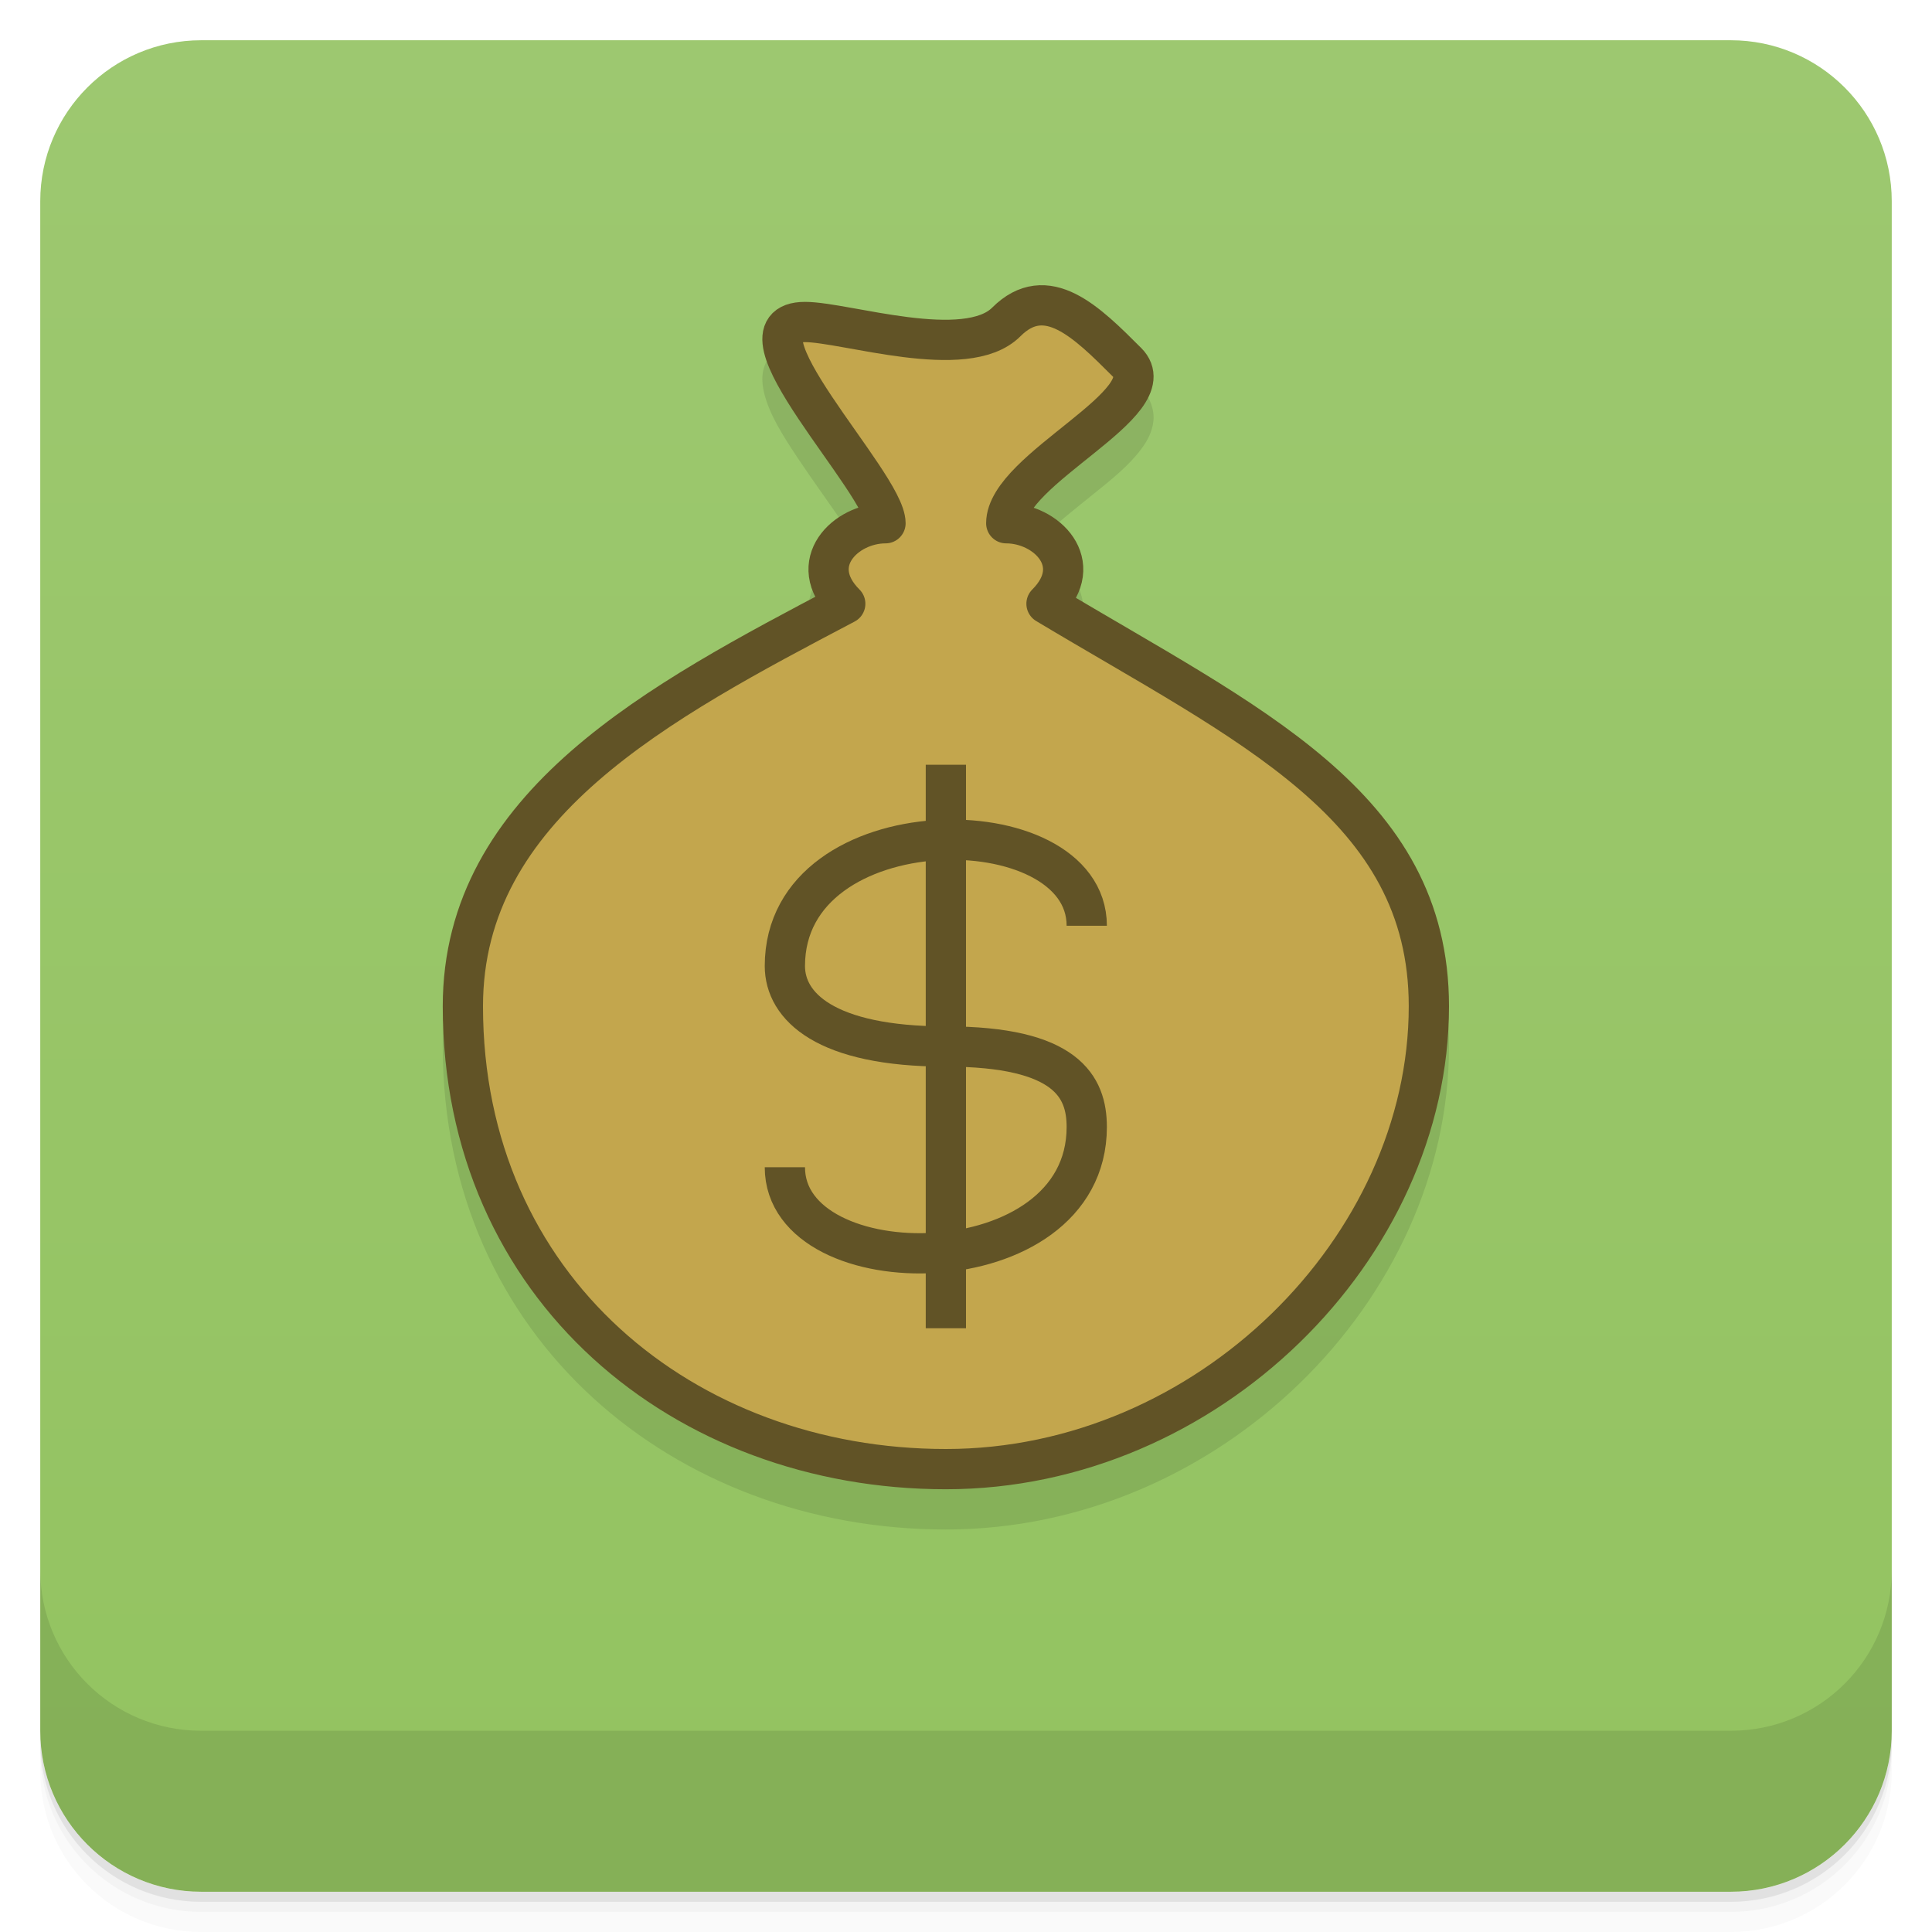
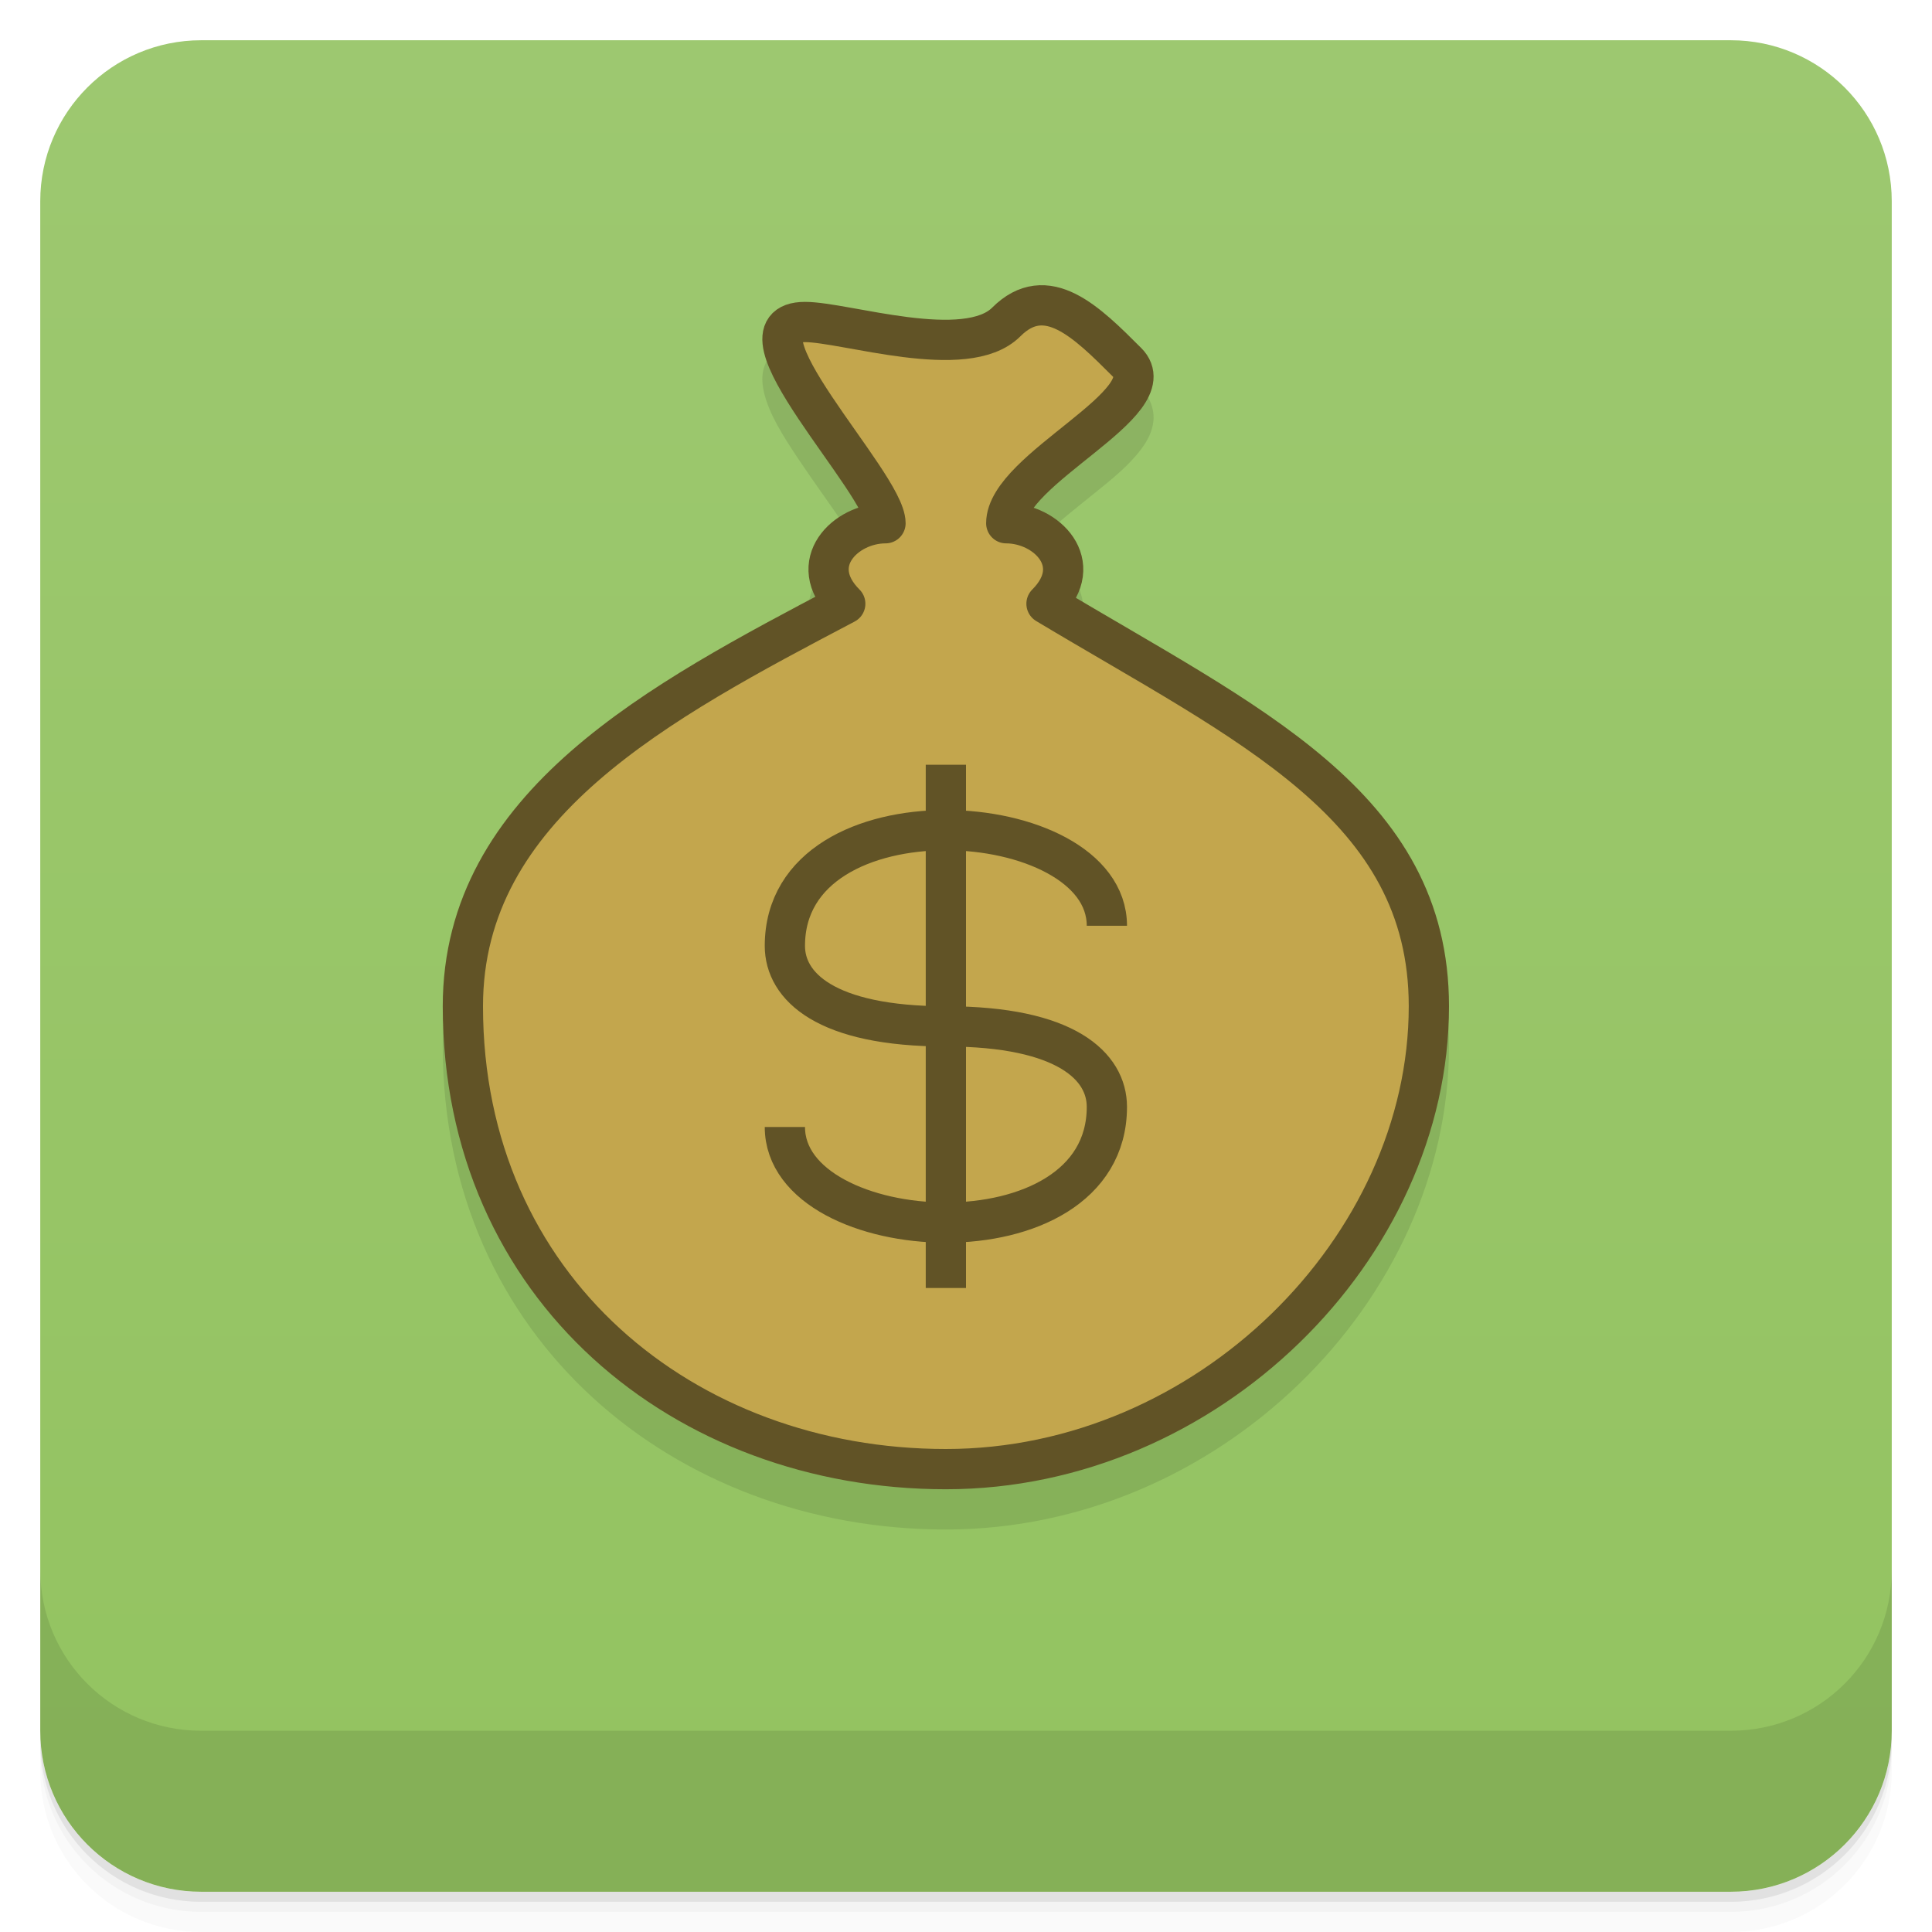
<svg xmlns="http://www.w3.org/2000/svg" width="48" height="48" version="1.1" viewBox="0 0 48 48">
  <defs>
    <linearGradient id="linearGradient4184" x1="1" x2="47" gradientTransform="translate(-48 .00221)" gradientUnits="userSpaceOnUse">
      <stop style="stop-color:#93c360" offset="0" />
      <stop style="stop-color:#9dc870" offset="1" />
    </linearGradient>
  </defs>
  <path d="m1 43v0.25c0 2.216 1.784 4 4 4h38c2.216 0 4-1.784 4-4v-0.25c0 2.216-1.784 4-4 4h-38c-2.216 0-4-1.784-4-4zm0 0.5v0.5c0 2.216 1.784 4 4 4h38c2.216 0 4-1.784 4-4v-0.5c0 2.216-1.784 4-4 4h-38c-2.216 0-4-1.784-4-4z" style="opacity:.02" />
  <path d="m1 43.25v0.25c0 2.216 1.784 4 4 4h38c2.216 0 4-1.784 4-4v-0.25c0 2.216-1.784 4-4 4h-38c-2.216 0-4-1.784-4-4z" style="opacity:.05" />
  <path d="m1 43v0.25c0 2.216 1.784 4 4 4h38c2.216 0 4-1.784 4-4v-0.25c0 2.216-1.784 4-4 4h-38c-2.216 0-4-1.784-4-4z" style="opacity:.1" />
  <rect transform="rotate(-90)" x="-47" y="1" width="46" height="46" rx="4" style="fill:url(#linearGradient4184)" />
  <g transform="translate(0,-1004.4)">
    <path d="m1 1043.4v4c0 2.216 1.784 4 4 4h38c2.216 0 4-1.784 4-4v-4c0 2.216-1.784 4-4 4h-38c-2.216 0-4-1.784-4-4z" style="opacity:.1" />
  </g>
  <path d="m25.688 8.098c-0.372 0.047-0.732 0.24-1.041 0.549-0.132 0.132-0.388 0.237-0.762 0.277-0.374 0.04-0.843 0.015-1.322-0.045-0.959-0.12-1.896-0.379-2.562-0.379-0.333 0-0.682 0.093-0.891 0.377s-0.191 0.613-0.127 0.881c0.129 0.536 0.467 1.068 0.852 1.645s0.823 1.172 1.156 1.672c0.167 0.25 0.306 0.477 0.396 0.652 0.023 0.045 0.014 0.032 0.029 0.07-0.4 0.133-0.846 0.196-1.082 0.551-0.182 0.273-0.285 0.623-0.236 0.984 0.022 0.162 0.169 0.302 0.246 0.457-2.178 1.147-4.408 2.343-6.156 3.871-1.863 1.628-3.188 3.677-3.188 6.34 0 7.262 5.769 12 12.5 12 6.782 0 12.5-5.694 12.5-12 0-2.65-1.233-4.573-3.049-6.129-1.711-1.467-3.978-2.673-6.309-4.055 0.084-0.163 0.237-0.313 0.26-0.484 0.048-0.361-0.054-0.712-0.236-0.984-0.228-0.342-0.662-0.395-1.045-0.531 0.056-0.135 0.102-0.279 0.342-0.52 0.325-0.326 0.784-0.684 1.227-1.041 0.443-0.357 0.87-0.702 1.166-1.102 0.148-0.2 0.274-0.423 0.301-0.703s-0.095-0.597-0.303-0.805c-0.5-0.5-1.012-1.034-1.631-1.344-0.31-0.155-0.663-0.252-1.035-0.205z" style="color-rendering:auto;color:#000000;dominant-baseline:auto;font-feature-settings:normal;font-variant-alternates:normal;font-variant-caps:normal;font-variant-ligatures:normal;font-variant-numeric:normal;font-variant-position:normal;image-rendering:auto;isolation:auto;mix-blend-mode:normal;opacity:.1;shape-padding:0;shape-rendering:auto;solid-color:#000000;text-decoration-color:#000000;text-decoration-line:none;text-decoration-style:solid;text-indent:0;text-orientation:mixed;text-transform:none;white-space:normal" />
  <path d="m26 15c1-1 0-2-1-2 0-1.357 4-3 3-4s-2-2-3-1-4 0-5 0c-2 0 2 4 2 5-1 0-2 1-1 2-4.621 2.431-9.5 5-9.5 10 0 7 5.5 11.5 12 11.5s12-5.5 12-11.5c0-5-4.5-7-9.5-10z" style="fill-rule:evenodd;fill:#c3a64d" />
  <path d="m26 15c1-1 0-2-1-2 0-1.357 4-3 3-4s-2-2-3-1-4 0-5 0c-2 0 2 4 2 5-1 0-2 1-1 2-4.621 2.431-9.5 5-9.5 10 0 7 5.5 11.5 12 11.5s12-5.5 12-11.5c0-5-4.5-7-9.5-10z" style="fill:none;stroke-linecap:round;stroke-linejoin:round;stroke:#615326" />
-   <g transform="translate(-1 -2)" style="stroke:#615326">
-     <path d="m28 25c0-3-7.5-3-7.5 1 0 1 1 2 4 2s3.5 1 3.5 2c0 4-7.5 4-7.5 1" style="fill:none;stroke-width:1px;stroke:#615326" />
-     <path d="m24.5 21v14" style="fill:none;stroke-width:1px;stroke:#615326" />
+   <g transform="translate(-1,-3)" style="stroke:#615326">
+     <path d="m28.5 26c0-3-8-3.5-8 0.5 0 1 1 2 4 2s4 1 4 2c0 4-8 3.5-8 0.5" style="fill:none;stroke-width:1px;stroke:#615326" />
+     <path d="m24.5 22v13" style="fill:none;stroke-width:1px;stroke:#615326" />
  </g>
</svg>
